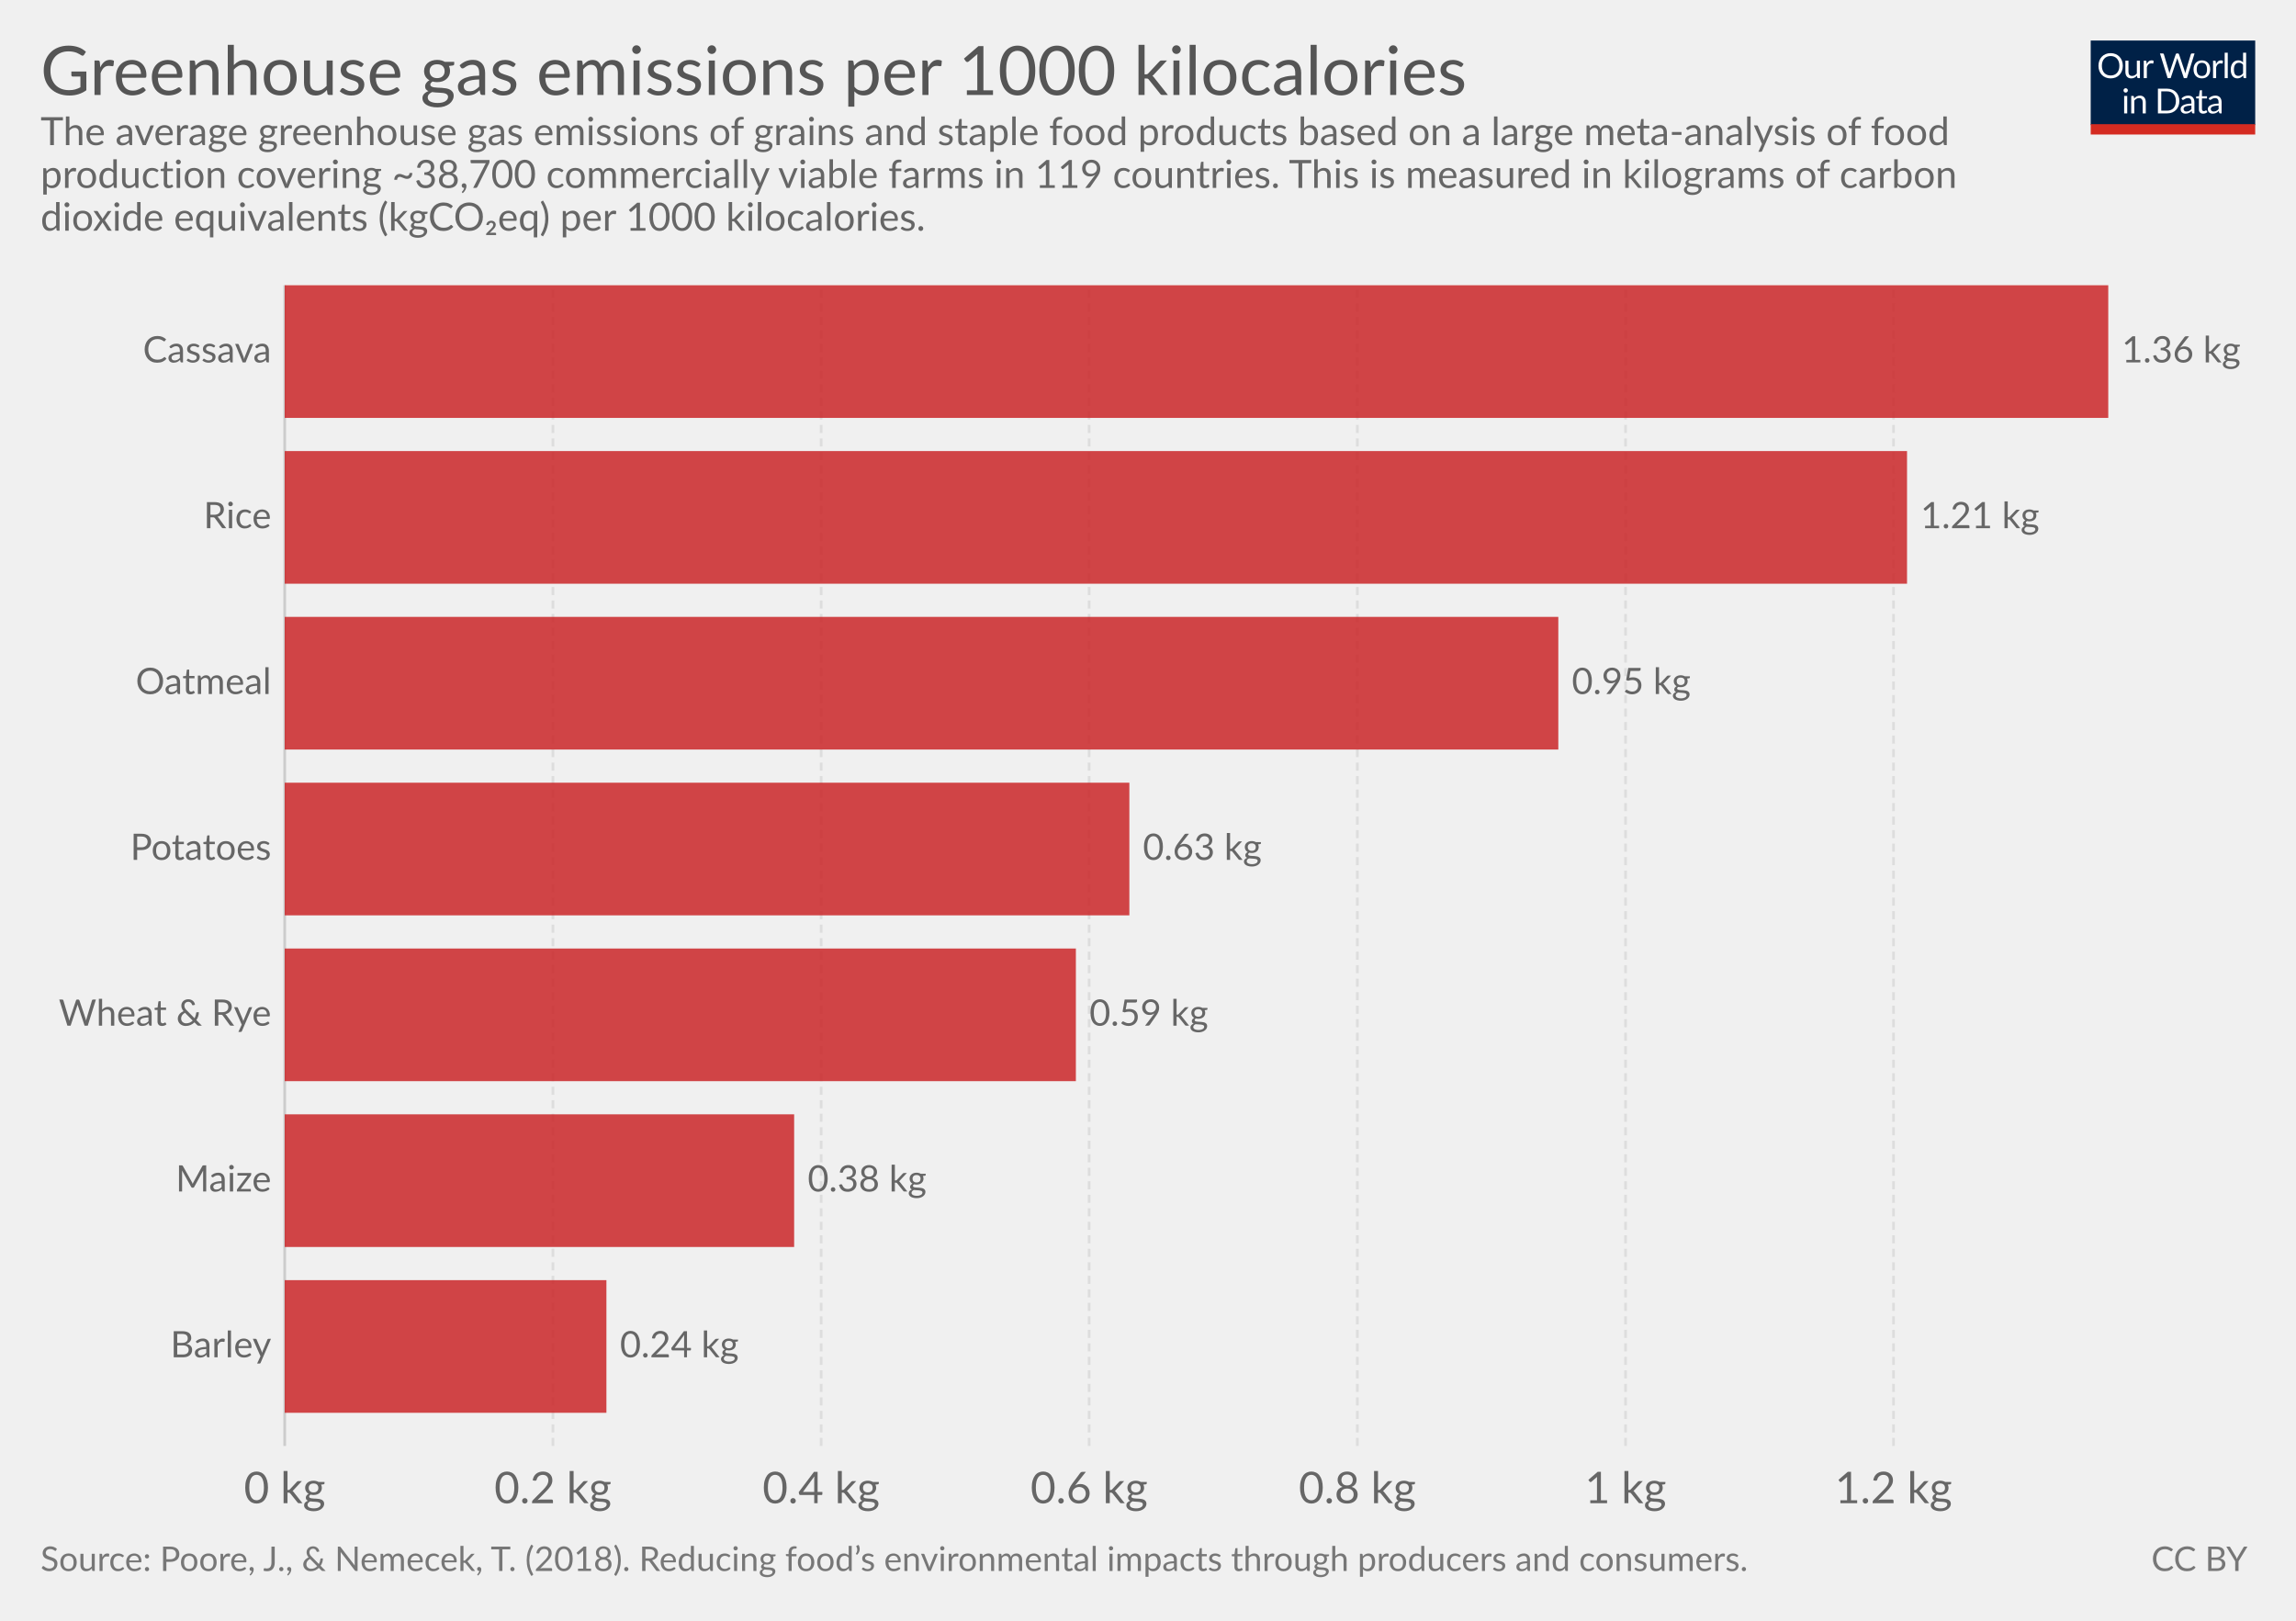
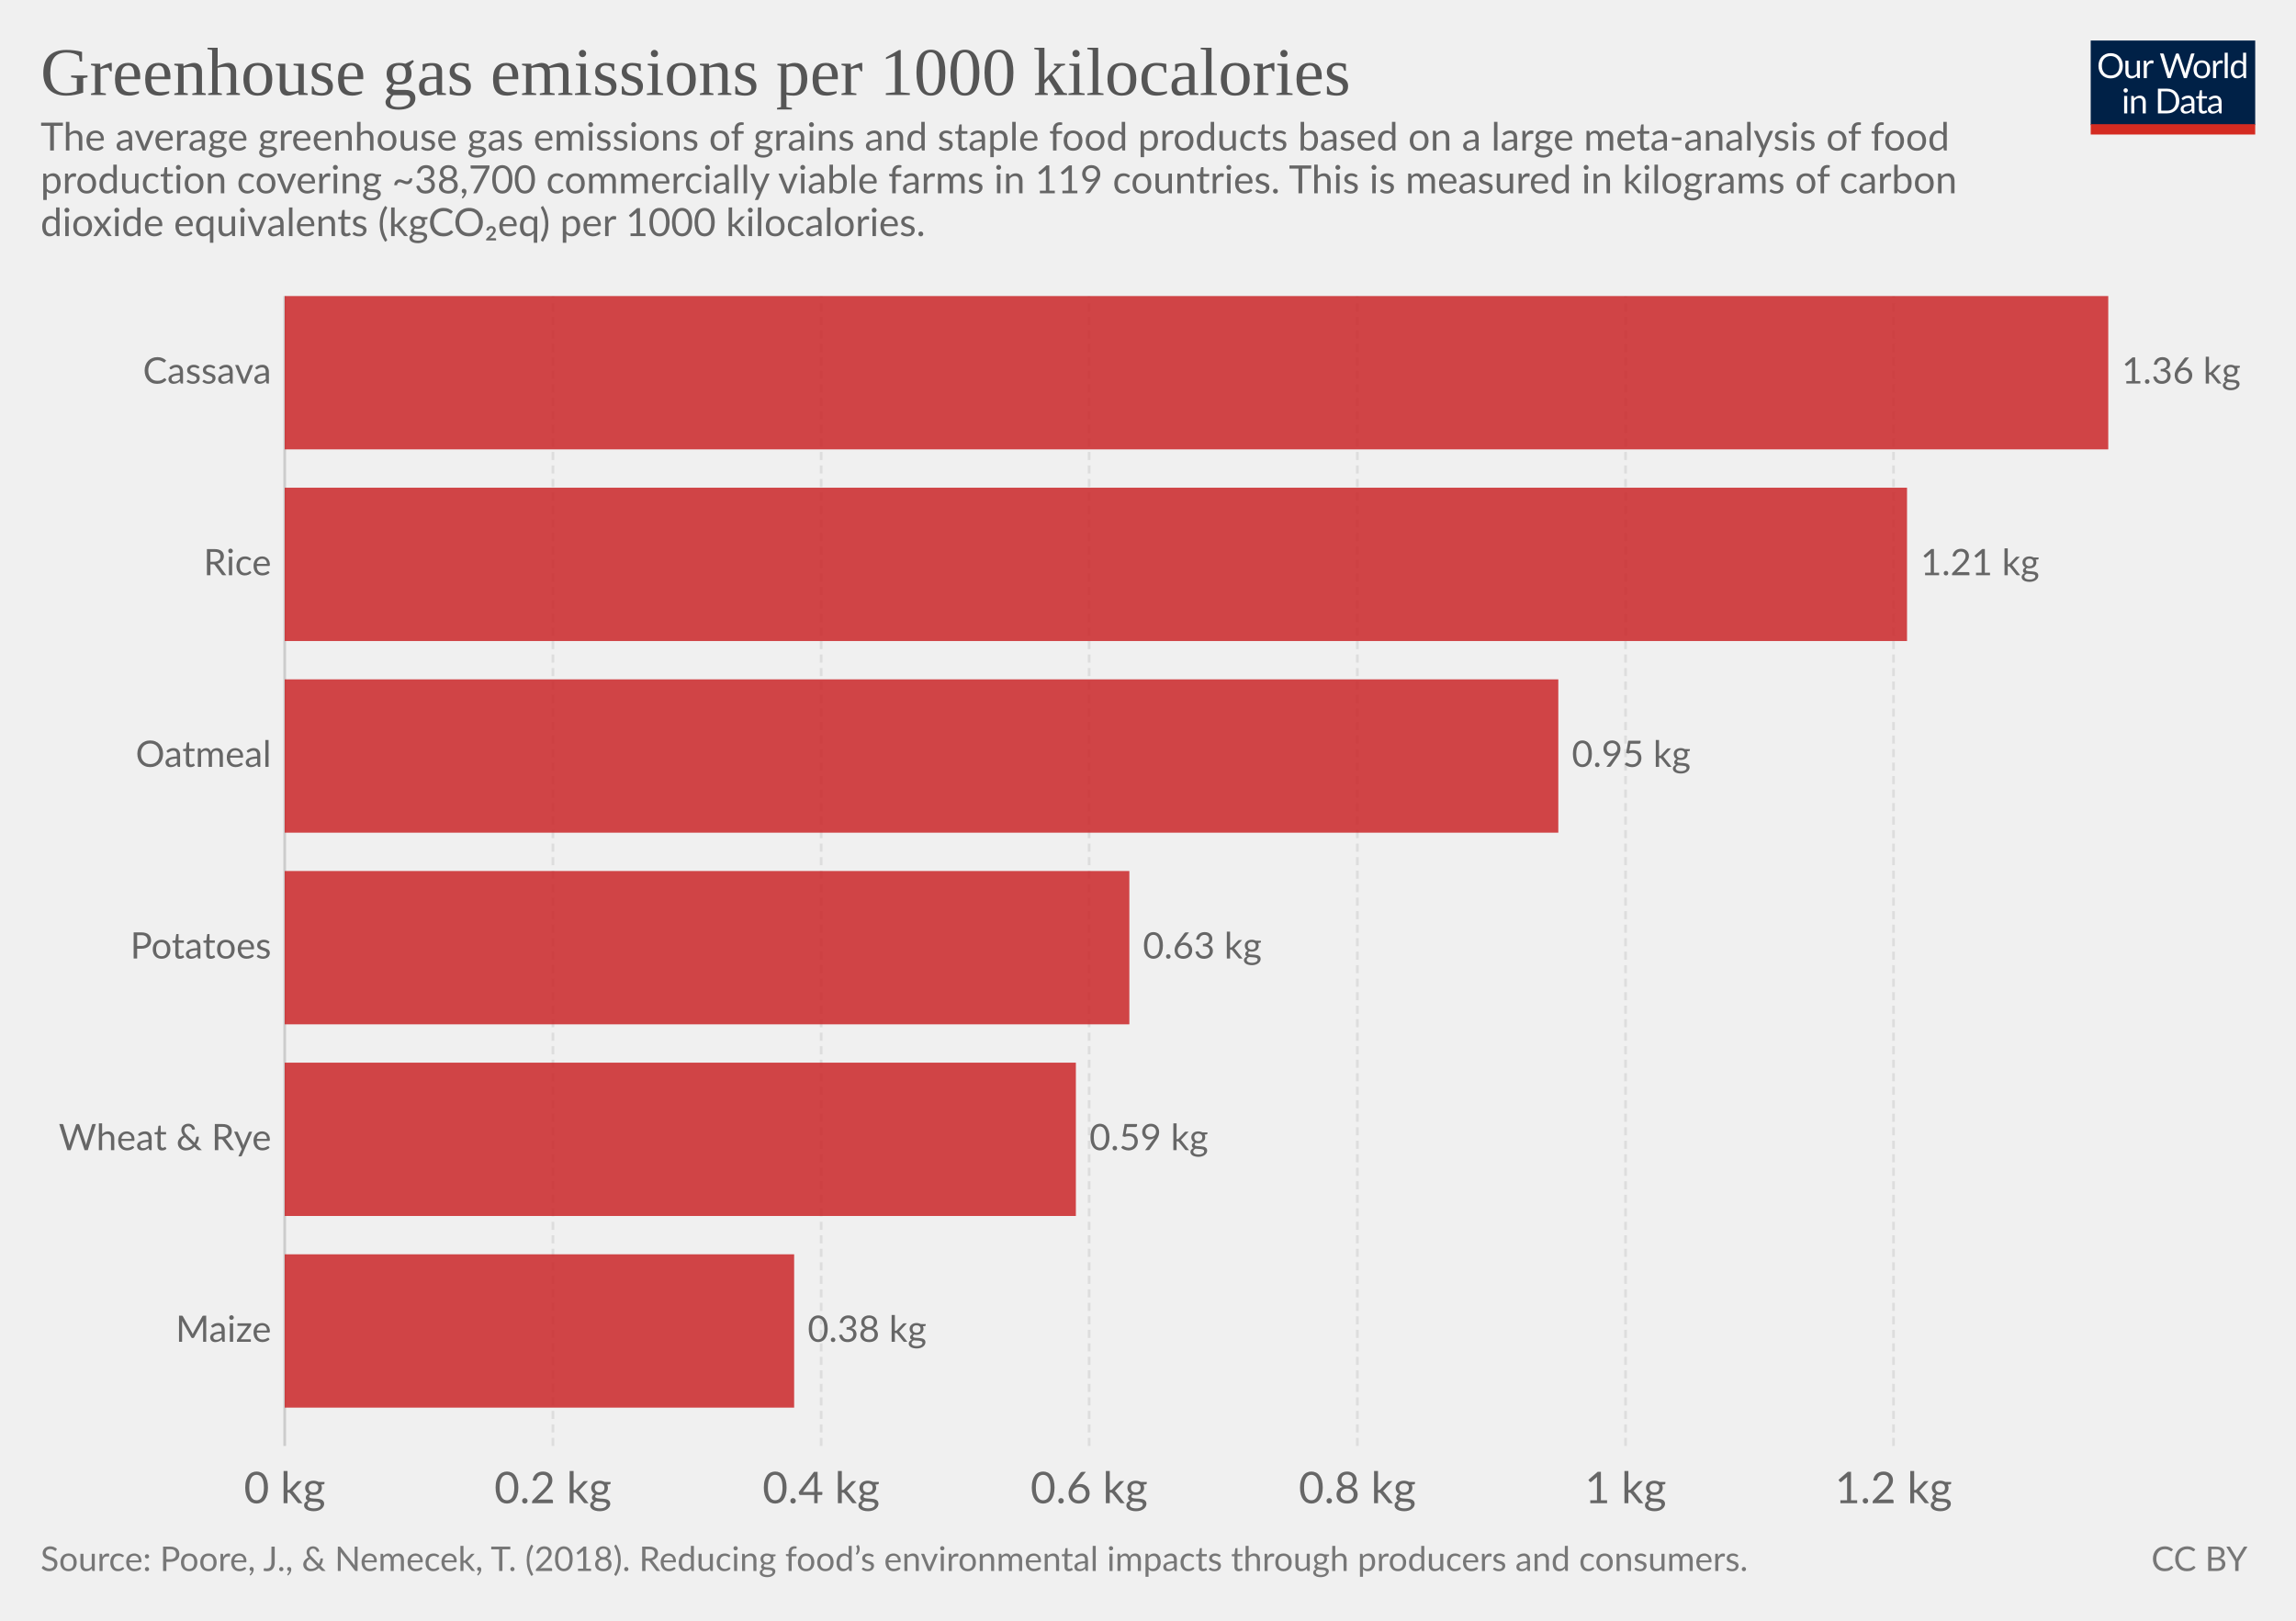
<svg xmlns="http://www.w3.org/2000/svg" version="1.1" style="font-family:Lato, 'Helvetica Neue', Helvetica, Arial, sans-serif;font-size:18px;background-color:white;text-rendering:optimizeLegibility;-webkit-font-smoothing:antialiased" width="850" height="600">
  <g class="HeaderView">
    <g transform="translate(774, 15) scale(0.29)">
      <svg width="210" height="120" viewBox="0 0 210 120" fill="none">
        <g clip-path="url(#clip0)">
          <path d="M0 0H210V107.89H0V0Z" fill="#002147" />
          <path d="M40.979 32.248C40.979 34.609 40.605 36.78 39.857 38.76C39.109 40.725 38.053 42.419 36.689 43.842C35.325 45.265 33.682 46.372 31.761 47.164C29.854 47.941 27.742 48.33 25.425 48.33C23.107 48.33 20.995 47.941 19.089 47.164C17.182 46.372 15.547 45.265 14.183 43.842C12.819 42.419 11.763 40.725 11.015 38.76C10.267 36.78 9.893 34.609 9.893 32.248C9.893 29.887 10.267 27.723 11.015 25.758C11.763 23.778 12.819 22.077 14.183 20.654C15.547 19.217 17.182 18.102 19.089 17.31C20.995 16.518 23.107 16.122 25.425 16.122C27.742 16.122 29.854 16.518 31.761 17.31C33.682 18.102 35.325 19.217 36.689 20.654C38.053 22.077 39.109 23.778 39.857 25.758C40.605 27.723 40.979 29.887 40.979 32.248ZM36.601 32.248C36.601 30.312 36.337 28.574 35.809 27.034C35.281 25.494 34.533 24.196 33.565 23.14C32.597 22.069 31.423 21.248 30.045 20.676C28.666 20.104 27.126 19.818 25.425 19.818C23.738 19.818 22.205 20.104 20.827 20.676C19.448 21.248 18.267 22.069 17.285 23.14C16.317 24.196 15.569 25.494 15.041 27.034C14.513 28.574 14.249 30.312 14.249 32.248C14.249 34.184 14.513 35.922 15.041 37.462C15.569 38.987 16.317 40.285 17.285 41.356C18.267 42.412 19.448 43.226 20.827 43.798C22.205 44.355 23.738 44.634 25.425 44.634C27.126 44.634 28.666 44.355 30.045 43.798C31.423 43.226 32.597 42.412 33.565 41.356C34.533 40.285 35.281 38.987 35.809 37.462C36.337 35.922 36.601 34.184 36.601 32.248ZM62.823 25.714V48H60.491C59.934 48 59.582 47.729 59.435 47.186L59.127 44.788C58.159 45.859 57.074 46.724 55.871 47.384C54.669 48.029 53.29 48.352 51.735 48.352C50.518 48.352 49.44 48.154 48.501 47.758C47.577 47.347 46.8 46.775 46.169 46.042C45.539 45.309 45.062 44.421 44.739 43.38C44.431 42.339 44.277 41.187 44.277 39.926V25.714H48.193V39.926C48.193 41.613 48.575 42.918 49.337 43.842C50.115 44.766 51.295 45.228 52.879 45.228C54.038 45.228 55.116 44.957 56.113 44.414C57.125 43.857 58.057 43.094 58.907 42.126V25.714H62.823ZM71.43 30.18C72.135 28.655 73 27.467 74.027 26.616C75.053 25.751 76.307 25.318 77.789 25.318C78.258 25.318 78.705 25.369 79.131 25.472C79.571 25.575 79.959 25.736 80.297 25.956L80.011 28.882C79.923 29.249 79.703 29.432 79.351 29.432C79.145 29.432 78.845 29.388 78.449 29.3C78.053 29.212 77.605 29.168 77.107 29.168C76.403 29.168 75.772 29.271 75.215 29.476C74.672 29.681 74.181 29.989 73.741 30.4C73.315 30.796 72.927 31.295 72.575 31.896C72.237 32.483 71.929 33.157 71.651 33.92V48H67.713V25.714H69.957C70.382 25.714 70.675 25.795 70.837 25.956C70.998 26.117 71.108 26.396 71.167 26.792L71.43 30.18ZM132.589 16.474L122.755 48H118.927L110.941 23.954C110.867 23.719 110.794 23.47 110.721 23.206C110.662 22.942 110.596 22.663 110.523 22.37C110.449 22.663 110.376 22.942 110.303 23.206C110.23 23.47 110.156 23.719 110.083 23.954L102.053 48H98.225L88.391 16.474H91.933C92.314 16.474 92.629 16.569 92.879 16.76C93.143 16.951 93.311 17.193 93.385 17.486L99.897 39.398C99.999 39.794 100.095 40.219 100.183 40.674C100.285 41.129 100.381 41.613 100.469 42.126C100.571 41.613 100.674 41.129 100.777 40.674C100.894 40.205 101.019 39.779 101.151 39.398L108.565 17.486C108.653 17.237 108.821 17.009 109.071 16.804C109.335 16.584 109.65 16.474 110.017 16.474H111.249C111.63 16.474 111.938 16.569 112.173 16.76C112.407 16.951 112.583 17.193 112.701 17.486L120.093 39.398C120.225 39.779 120.342 40.19 120.445 40.63C120.562 41.07 120.672 41.532 120.775 42.016C120.848 41.532 120.929 41.07 121.017 40.63C121.105 40.19 121.2 39.779 121.303 39.398L127.837 17.486C127.91 17.222 128.072 16.987 128.321 16.782C128.585 16.577 128.9 16.474 129.267 16.474H132.589ZM141.94 25.362C143.568 25.362 145.034 25.633 146.34 26.176C147.645 26.719 148.76 27.489 149.684 28.486C150.608 29.483 151.312 30.693 151.796 32.116C152.294 33.524 152.544 35.101 152.544 36.846C152.544 38.606 152.294 40.19 151.796 41.598C151.312 43.006 150.608 44.209 149.684 45.206C148.76 46.203 147.645 46.973 146.34 47.516C145.034 48.044 143.568 48.308 141.94 48.308C140.297 48.308 138.816 48.044 137.496 47.516C136.19 46.973 135.076 46.203 134.152 45.206C133.228 44.209 132.516 43.006 132.018 41.598C131.534 40.19 131.292 38.606 131.292 36.846C131.292 35.101 131.534 33.524 132.018 32.116C132.516 30.693 133.228 29.483 134.152 28.486C135.076 27.489 136.19 26.719 137.496 26.176C138.816 25.633 140.297 25.362 141.94 25.362ZM141.94 45.25C144.14 45.25 145.782 44.517 146.868 43.05C147.953 41.569 148.496 39.508 148.496 36.868C148.496 34.213 147.953 32.145 146.868 30.664C145.782 29.183 144.14 28.442 141.94 28.442C140.825 28.442 139.85 28.633 139.014 29.014C138.192 29.395 137.503 29.945 136.946 30.664C136.403 31.383 135.992 32.27 135.714 33.326C135.45 34.367 135.318 35.548 135.318 36.868C135.318 39.508 135.86 41.569 136.946 43.05C138.046 44.517 139.71 45.25 141.94 45.25ZM159.908 30.18C160.612 28.655 161.478 27.467 162.504 26.616C163.531 25.751 164.785 25.318 166.266 25.318C166.736 25.318 167.183 25.369 167.608 25.472C168.048 25.575 168.437 25.736 168.774 25.956L168.488 28.882C168.4 29.249 168.18 29.432 167.828 29.432C167.623 29.432 167.322 29.388 166.926 29.3C166.53 29.212 166.083 29.168 165.584 29.168C164.88 29.168 164.25 29.271 163.692 29.476C163.15 29.681 162.658 29.989 162.218 30.4C161.793 30.796 161.404 31.295 161.052 31.896C160.715 32.483 160.407 33.157 160.128 33.92V48H156.19V25.714H158.434C158.86 25.714 159.153 25.795 159.314 25.956C159.476 26.117 159.586 26.396 159.644 26.792L159.908 30.18ZM174.946 15.594V48H171.03V15.594H174.946ZM194.496 31.016C193.763 30.033 192.971 29.351 192.12 28.97C191.269 28.574 190.316 28.376 189.26 28.376C187.192 28.376 185.601 29.117 184.486 30.598C183.371 32.079 182.814 34.191 182.814 36.934C182.814 38.386 182.939 39.633 183.188 40.674C183.437 41.701 183.804 42.551 184.288 43.226C184.772 43.886 185.366 44.37 186.07 44.678C186.774 44.986 187.573 45.14 188.468 45.14C189.759 45.14 190.881 44.847 191.834 44.26C192.802 43.673 193.689 42.845 194.496 41.774V31.016ZM198.412 15.594V48H196.08C195.523 48 195.171 47.729 195.024 47.186L194.672 44.48C193.719 45.624 192.633 46.548 191.416 47.252C190.199 47.956 188.791 48.308 187.192 48.308C185.916 48.308 184.757 48.066 183.716 47.582C182.675 47.083 181.787 46.357 181.054 45.404C180.321 44.451 179.756 43.263 179.36 41.84C178.964 40.417 178.766 38.782 178.766 36.934C178.766 35.291 178.986 33.766 179.426 32.358C179.866 30.935 180.497 29.703 181.318 28.662C182.139 27.621 183.144 26.807 184.332 26.22C185.535 25.619 186.884 25.318 188.38 25.318C189.744 25.318 190.91 25.553 191.878 26.022C192.861 26.477 193.733 27.115 194.496 27.936V15.594H198.412ZM46.614 70.714V93H42.698V70.714H46.614ZM47.45 63.718C47.45 64.099 47.369 64.459 47.208 64.796C47.061 65.119 46.856 65.412 46.592 65.676C46.343 65.925 46.042 66.123 45.69 66.27C45.352 66.417 44.993 66.49 44.612 66.49C44.23 66.49 43.871 66.417 43.534 66.27C43.211 66.123 42.925 65.925 42.676 65.676C42.426 65.412 42.228 65.119 42.082 64.796C41.935 64.459 41.862 64.099 41.862 63.718C41.862 63.337 41.935 62.977 42.082 62.64C42.228 62.288 42.426 61.987 42.676 61.738C42.925 61.474 43.211 61.269 43.534 61.122C43.871 60.975 44.23 60.902 44.612 60.902C44.993 60.902 45.352 60.975 45.69 61.122C46.042 61.269 46.343 61.474 46.592 61.738C46.856 61.987 47.061 62.288 47.208 62.64C47.369 62.977 47.45 63.337 47.45 63.718ZM55.424 73.948C55.908 73.405 56.422 72.914 56.964 72.474C57.507 72.034 58.079 71.66 58.68 71.352C59.296 71.029 59.941 70.787 60.616 70.626C61.306 70.45 62.046 70.362 62.838 70.362C64.055 70.362 65.126 70.567 66.05 70.978C66.989 71.374 67.766 71.946 68.382 72.694C69.013 73.427 69.49 74.315 69.812 75.356C70.135 76.397 70.296 77.549 70.296 78.81V93H66.358V78.81C66.358 77.123 65.969 75.818 65.192 74.894C64.43 73.955 63.264 73.486 61.694 73.486C60.535 73.486 59.45 73.765 58.438 74.322C57.441 74.879 56.517 75.635 55.666 76.588V93H51.728V70.714H54.082C54.639 70.714 54.984 70.985 55.116 71.528L55.424 73.948ZM113.129 77.248C113.129 79.609 112.755 81.758 112.007 83.694C111.259 85.63 110.203 87.287 108.839 88.666C107.475 90.045 105.832 91.115 103.911 91.878C102.004 92.626 99.892 93 97.575 93H85.805V61.474H97.575C99.892 61.474 102.004 61.855 103.911 62.618C105.832 63.366 107.475 64.437 108.839 65.83C110.203 67.209 111.259 68.866 112.007 70.802C112.755 72.738 113.129 74.887 113.129 77.248ZM108.751 77.248C108.751 75.312 108.487 73.581 107.959 72.056C107.431 70.531 106.683 69.24 105.715 68.184C104.747 67.128 103.574 66.321 102.195 65.764C100.816 65.207 99.276 64.928 97.575 64.928H90.073V89.546H97.575C99.276 89.546 100.816 89.267 102.195 88.71C103.574 88.153 104.747 87.353 105.715 86.312C106.683 85.256 107.431 83.965 107.959 82.44C108.487 80.915 108.751 79.184 108.751 77.248ZM128.553 82.968C126.749 83.027 125.209 83.173 123.933 83.408C122.672 83.628 121.638 83.921 120.831 84.288C120.039 84.655 119.46 85.087 119.093 85.586C118.741 86.085 118.565 86.642 118.565 87.258C118.565 87.845 118.661 88.351 118.851 88.776C119.042 89.201 119.299 89.553 119.621 89.832C119.959 90.096 120.347 90.294 120.787 90.426C121.242 90.543 121.726 90.602 122.239 90.602C122.929 90.602 123.559 90.536 124.131 90.404C124.703 90.257 125.239 90.052 125.737 89.788C126.251 89.524 126.735 89.209 127.189 88.842C127.659 88.475 128.113 88.057 128.553 87.588V82.968ZM115.903 73.86C117.135 72.672 118.463 71.785 119.885 71.198C121.308 70.611 122.885 70.318 124.615 70.318C125.862 70.318 126.969 70.523 127.937 70.934C128.905 71.345 129.719 71.917 130.379 72.65C131.039 73.383 131.538 74.271 131.875 75.312C132.213 76.353 132.381 77.497 132.381 78.744V93H130.643C130.262 93 129.969 92.941 129.763 92.824C129.558 92.692 129.397 92.443 129.279 92.076L128.839 89.964C128.253 90.507 127.681 90.991 127.123 91.416C126.566 91.827 125.979 92.179 125.363 92.472C124.747 92.751 124.087 92.963 123.383 93.11C122.694 93.271 121.924 93.352 121.073 93.352C120.208 93.352 119.394 93.235 118.631 93C117.869 92.751 117.201 92.384 116.629 91.9C116.072 91.416 115.625 90.807 115.287 90.074C114.965 89.326 114.803 88.446 114.803 87.434C114.803 86.554 115.045 85.711 115.529 84.904C116.013 84.083 116.798 83.357 117.883 82.726C118.969 82.095 120.384 81.582 122.129 81.186C123.875 80.775 126.016 80.541 128.553 80.482V78.744C128.553 77.013 128.179 75.708 127.431 74.828C126.683 73.933 125.591 73.486 124.153 73.486C123.185 73.486 122.371 73.611 121.711 73.86C121.066 74.095 120.501 74.366 120.017 74.674C119.548 74.967 119.137 75.239 118.785 75.488C118.448 75.723 118.111 75.84 117.773 75.84C117.509 75.84 117.282 75.774 117.091 75.642C116.901 75.495 116.739 75.319 116.607 75.114L115.903 73.86ZM143.568 93.352C141.808 93.352 140.451 92.861 139.498 91.878C138.559 90.895 138.09 89.48 138.09 87.632V73.992H135.406C135.171 73.992 134.973 73.926 134.812 73.794C134.65 73.647 134.57 73.427 134.57 73.134V71.572L138.222 71.11L139.124 64.224C139.168 64.004 139.263 63.828 139.41 63.696C139.571 63.549 139.776 63.476 140.026 63.476H142.006V71.154H148.452V73.992H142.006V87.368C142.006 88.307 142.233 89.003 142.688 89.458C143.142 89.913 143.729 90.14 144.448 90.14C144.858 90.14 145.21 90.089 145.504 89.986C145.812 89.869 146.076 89.744 146.296 89.612C146.516 89.48 146.699 89.363 146.846 89.26C147.007 89.143 147.146 89.084 147.264 89.084C147.469 89.084 147.652 89.209 147.814 89.458L148.958 91.328C148.283 91.959 147.469 92.457 146.516 92.824C145.562 93.176 144.58 93.352 143.568 93.352ZM163.253 82.968C161.449 83.027 159.909 83.173 158.633 83.408C157.372 83.628 156.338 83.921 155.531 84.288C154.739 84.655 154.16 85.087 153.793 85.586C153.441 86.085 153.265 86.642 153.265 87.258C153.265 87.845 153.36 88.351 153.551 88.776C153.742 89.201 153.998 89.553 154.321 89.832C154.658 90.096 155.047 90.294 155.487 90.426C155.942 90.543 156.426 90.602 156.939 90.602C157.628 90.602 158.259 90.536 158.831 90.404C159.403 90.257 159.938 90.052 160.437 89.788C160.95 89.524 161.434 89.209 161.889 88.842C162.358 88.475 162.813 88.057 163.253 87.588V82.968ZM150.603 73.86C151.835 72.672 153.162 71.785 154.585 71.198C156.008 70.611 157.584 70.318 159.315 70.318C160.562 70.318 161.669 70.523 162.637 70.934C163.605 71.345 164.419 71.917 165.079 72.65C165.739 73.383 166.238 74.271 166.575 75.312C166.912 76.353 167.081 77.497 167.081 78.744V93H165.343C164.962 93 164.668 92.941 164.463 92.824C164.258 92.692 164.096 92.443 163.979 92.076L163.539 89.964C162.952 90.507 162.38 90.991 161.823 91.416C161.266 91.827 160.679 92.179 160.063 92.472C159.447 92.751 158.787 92.963 158.083 93.11C157.394 93.271 156.624 93.352 155.773 93.352C154.908 93.352 154.094 93.235 153.331 93C152.568 92.751 151.901 92.384 151.329 91.9C150.772 91.416 150.324 90.807 149.987 90.074C149.664 89.326 149.503 88.446 149.503 87.434C149.503 86.554 149.745 85.711 150.229 84.904C150.713 84.083 151.498 83.357 152.583 82.726C153.668 82.095 155.084 81.582 156.829 81.186C158.574 80.775 160.716 80.541 163.253 80.482V78.744C163.253 77.013 162.879 75.708 162.131 74.828C161.383 73.933 160.29 73.486 158.853 73.486C157.885 73.486 157.071 73.611 156.411 73.86C155.766 74.095 155.201 74.366 154.717 74.674C154.248 74.967 153.837 75.239 153.485 75.488C153.148 75.723 152.81 75.84 152.473 75.84C152.209 75.84 151.982 75.774 151.791 75.642C151.6 75.495 151.439 75.319 151.307 75.114L150.603 73.86Z" fill="white" />
          <rect y="106.789" width="210" height="13.211" fill="#D42B21" />
        </g>
        <defs>
          <clipPath id="clip0">
            <rect width="210" height="120" fill="white" />
          </clipPath>
        </defs>
      </svg>
    </g>
-     <a href="https://ourworldindata.org/grapher/ghg-kcal-poore" target="_blank">
+     <a href="https://ourworldindata.org/grapher/ghg-kcal-poore" style="font-family:&quot;Playfair Display&quot;, Georgia, &quot;Times New Roman&quot;, serif" target="_blank">
      <text font-size="25.20" x="15.0" y="35.2" fill="#555">
        <tspan x="15" y="35.16">Greenhouse gas emissions per 1000 kilocalories</tspan>
      </text>
    </a>
-     <text font-size="14.40" x="15.0" y="53.7" fill="#666">
-       <tspan x="15" y="53.72">The average greenhouse gas emissions of grains and staple food products based on a large meta-analysis of food</tspan>
-       <tspan x="15" y="69.56">production covering ~38,700 commercially viable farms in 119 countries. This is measured in kilograms of carbon</tspan>
-       <tspan x="15" y="85.4">dioxide equivalents (kgCO₂eq) per 1000 kilocalories. </tspan>
+     <text font-size="14.40" x="15.0" y="55.7" fill="#666">
+       <tspan x="15" y="55.72">The average greenhouse gas emissions of grains and staple food products based on a large meta-analysis of food</tspan>
+       <tspan x="15" y="71.56">production covering ~38,700 commercially viable farms in 119 countries. This is measured in kilograms of carbon</tspan>
+       <tspan x="15" y="87.4">dioxide equivalents (kgCO₂eq) per 1000 kilocalories. </tspan>
    </text>
  </g>
  <g class="DiscreteBarChart">
-     <rect x="15" y="105.6" width="810" height="450.9" opacity="0" fill="rgba(255,255,255,0)" />
+     <rect x="15" y="109.6" width="810" height="446.9" opacity="0" fill="rgba(255,255,255,0)" />
    <g class="HorizontalAxis">
      <text x="105.4" y="556.5" fill="#666" text-anchor="middle" font-size="16.2">0 kg</text>
      <text x="204.7" y="556.5" fill="#666" text-anchor="middle" font-size="16.2">0.2 kg</text>
      <text x="304" y="556.5" fill="#666" text-anchor="middle" font-size="16.2">0.4 kg</text>
      <text x="403.2" y="556.5" fill="#666" text-anchor="middle" font-size="16.2">0.6 kg</text>
      <text x="502.5" y="556.5" fill="#666" text-anchor="middle" font-size="16.2">0.8 kg</text>
      <text x="601.8" y="556.5" fill="#666" text-anchor="middle" font-size="16.2">1 kg</text>
      <text x="701" y="556.5" fill="#666" text-anchor="middle" font-size="16.2">1.2 kg</text>
    </g>
    <g class="AxisGridLines">
-       <line x1="105.4" y1="535.30" x2="105.4" y2="105.60" stroke="#ccc" />
-       <line x1="204.7" y1="535.30" x2="204.7" y2="105.60" stroke="#ddd" stroke-dasharray="3,2" />
-       <line x1="304" y1="535.30" x2="304" y2="105.60" stroke="#ddd" stroke-dasharray="3,2" />
-       <line x1="403.2" y1="535.30" x2="403.2" y2="105.60" stroke="#ddd" stroke-dasharray="3,2" />
-       <line x1="502.5" y1="535.30" x2="502.5" y2="105.60" stroke="#ddd" stroke-dasharray="3,2" />
-       <line x1="601.8" y1="535.30" x2="601.8" y2="105.60" stroke="#ddd" stroke-dasharray="3,2" />
-       <line x1="701" y1="535.30" x2="701" y2="105.60" stroke="#ddd" stroke-dasharray="3,2" />
+       <line x1="105.4" y1="535.30" x2="105.4" y2="109.60" stroke="#ccc" />
+       <line x1="204.7" y1="535.30" x2="204.7" y2="109.60" stroke="#ddd" stroke-dasharray="3,2" />
+       <line x1="304" y1="535.30" x2="304" y2="109.60" stroke="#ddd" stroke-dasharray="3,2" />
+       <line x1="403.2" y1="535.30" x2="403.2" y2="109.60" stroke="#ddd" stroke-dasharray="3,2" />
+       <line x1="502.5" y1="535.30" x2="502.5" y2="109.60" stroke="#ddd" stroke-dasharray="3,2" />
+       <line x1="601.8" y1="535.30" x2="601.8" y2="109.60" stroke="#ddd" stroke-dasharray="3,2" />
+       <line x1="701" y1="535.30" x2="701" y2="109.60" stroke="#ddd" stroke-dasharray="3,2" />
    </g>
-     <g class="bar" transform="translate(0, 130.1543)" style="transition:transform 200ms ease">
+     <g class="bar" transform="translate(0, 137.98)" style="transition:transform 200ms ease">
      <text x="0" y="0" transform="translate(100.423, 0)" fill="#666" dominant-baseline="middle" text-anchor="end" font-size="13.5">Cassava</text>
-       <rect x="0" y="0" transform="translate(105.4, -24.55429)" width="675.1" height="49.109" fill="#ca2628" opacity="0.85" style="transition:height 200ms ease" />
+       <rect x="0" y="0" transform="translate(105.4, -28.38)" width="675.1" height="56.76" fill="#ca2628" opacity="0.85" style="transition:height 200ms ease" />
      <text x="0" y="0" transform="translate(785.5, 0)" fill="#666" dominant-baseline="middle" text-anchor="start" font-size="13.5">1.36 kg</text>
    </g>
-     <g class="bar" transform="translate(0, 191.54)" style="transition:transform 200ms ease">
+     <g class="bar" transform="translate(0, 208.93)" style="transition:transform 200ms ease">
      <text x="0" y="0" transform="translate(100.423, 0)" fill="#666" dominant-baseline="middle" text-anchor="end" font-size="13.5">Rice</text>
-       <rect x="0" y="0" transform="translate(105.4, -24.55429)" width="600.6" height="49.109" fill="#ca2628" opacity="0.85" style="transition:height 200ms ease" />
+       <rect x="0" y="0" transform="translate(105.4, -28.38)" width="600.6" height="56.76" fill="#ca2628" opacity="0.85" style="transition:height 200ms ease" />
      <text x="0" y="0" transform="translate(711, 0)" fill="#666" dominant-baseline="middle" text-anchor="start" font-size="13.5">1.21 kg</text>
    </g>
-     <g class="bar" transform="translate(0, 252.9257)" style="transition:transform 200ms ease">
+     <g class="bar" transform="translate(0, 279.88)" style="transition:transform 200ms ease">
      <text x="0" y="0" transform="translate(100.423, 0)" fill="#666" dominant-baseline="middle" text-anchor="end" font-size="13.5">Oatmeal</text>
-       <rect x="0" y="0" transform="translate(105.4, -24.55429)" width="471.5" height="49.109" fill="#ca2628" opacity="0.85" style="transition:height 200ms ease" />
+       <rect x="0" y="0" transform="translate(105.4, -28.38)" width="471.5" height="56.76" fill="#ca2628" opacity="0.85" style="transition:height 200ms ease" />
      <text x="0" y="0" transform="translate(581.9, 0)" fill="#666" dominant-baseline="middle" text-anchor="start" font-size="13.5">0.95 kg</text>
    </g>
-     <g class="bar" transform="translate(0, 314.3114)" style="transition:transform 200ms ease">
+     <g class="bar" transform="translate(0, 350.83)" style="transition:transform 200ms ease">
      <text x="0" y="0" transform="translate(100.423, 0)" fill="#666" dominant-baseline="middle" text-anchor="end" font-size="13.5">Potatoes</text>
-       <rect x="0" y="0" transform="translate(105.4, -24.55429)" width="312.7" height="49.109" fill="#ca2628" opacity="0.85" style="transition:height 200ms ease" />
+       <rect x="0" y="0" transform="translate(105.4, -28.38)" width="312.7" height="56.76" fill="#ca2628" opacity="0.85" style="transition:height 200ms ease" />
      <text x="0" y="0" transform="translate(423.1, 0)" fill="#666" dominant-baseline="middle" text-anchor="start" font-size="13.5">0.63 kg</text>
    </g>
-     <g class="bar" transform="translate(0, 375.6971)" style="transition:transform 200ms ease">
+     <g class="bar" transform="translate(0, 421.78)" style="transition:transform 200ms ease">
      <text x="0" y="0" transform="translate(100.423, 0)" fill="#666" dominant-baseline="middle" text-anchor="end" font-size="13.5">Wheat &amp; Rye</text>
-       <rect x="0" y="0" transform="translate(105.4, -24.55429)" width="292.9" height="49.109" fill="#ca2628" opacity="0.85" style="transition:height 200ms ease" />
+       <rect x="0" y="0" transform="translate(105.4, -28.38)" width="292.9" height="56.76" fill="#ca2628" opacity="0.85" style="transition:height 200ms ease" />
      <text x="0" y="0" transform="translate(403.3, 0)" fill="#666" dominant-baseline="middle" text-anchor="start" font-size="13.5">0.59 kg</text>
    </g>
-     <g class="bar" transform="translate(0, 437.0829)" style="transition:transform 200ms ease">
+     <g class="bar" transform="translate(0, 492.73)" style="transition:transform 200ms ease">
      <text x="0" y="0" transform="translate(100.423, 0)" fill="#666" dominant-baseline="middle" text-anchor="end" font-size="13.5">Maize</text>
-       <rect x="0" y="0" transform="translate(105.4, -24.55429)" width="188.6" height="49.109" fill="#ca2628" opacity="0.85" style="transition:height 200ms ease" />
+       <rect x="0" y="0" transform="translate(105.4, -28.38)" width="188.6" height="56.76" fill="#ca2628" opacity="0.85" style="transition:height 200ms ease" />
      <text x="0" y="0" transform="translate(299, 0)" fill="#666" dominant-baseline="middle" text-anchor="start" font-size="13.5">0.38 kg</text>
-     </g>
-     <g class="bar" transform="translate(0, 498.4686)" style="transition:transform 200ms ease">
-       <text x="0" y="0" transform="translate(100.423, 0)" fill="#666" dominant-baseline="middle" text-anchor="end" font-size="13.5">Barley</text>
-       <rect x="0" y="0" transform="translate(105.4, -24.55429)" width="119.1" height="49.109" fill="#ca2628" opacity="0.85" style="transition:height 200ms ease" />
-       <text x="0" y="0" transform="translate(229.5, 0)" fill="#666" dominant-baseline="middle" text-anchor="start" font-size="13.5">0.24 kg</text>
    </g>
  </g>
  <g class="SourcesFooter" style="fill:#777">
    <g class="clickable" style="fill:#777">
      <text font-size="12.60" x="15.0" y="581.6">
        <tspan x="15" y="581.58">Source: Poore, J., &amp; Nemecek, T. (2018). Reducing food’s environmental impacts through producers and consumers.</tspan>
      </text>
    </g>
    <text font-size="12.60" x="796.4" y="581.6">
      <tspan x="796.444" y="581.58">
        <a style="fill: #777;" class="cclogo" href="http://creativecommons.org/licenses/by/4.0/deed.en_US" target="_blank">CC BY</a>
      </tspan>
    </text>
  </g>
</svg>
